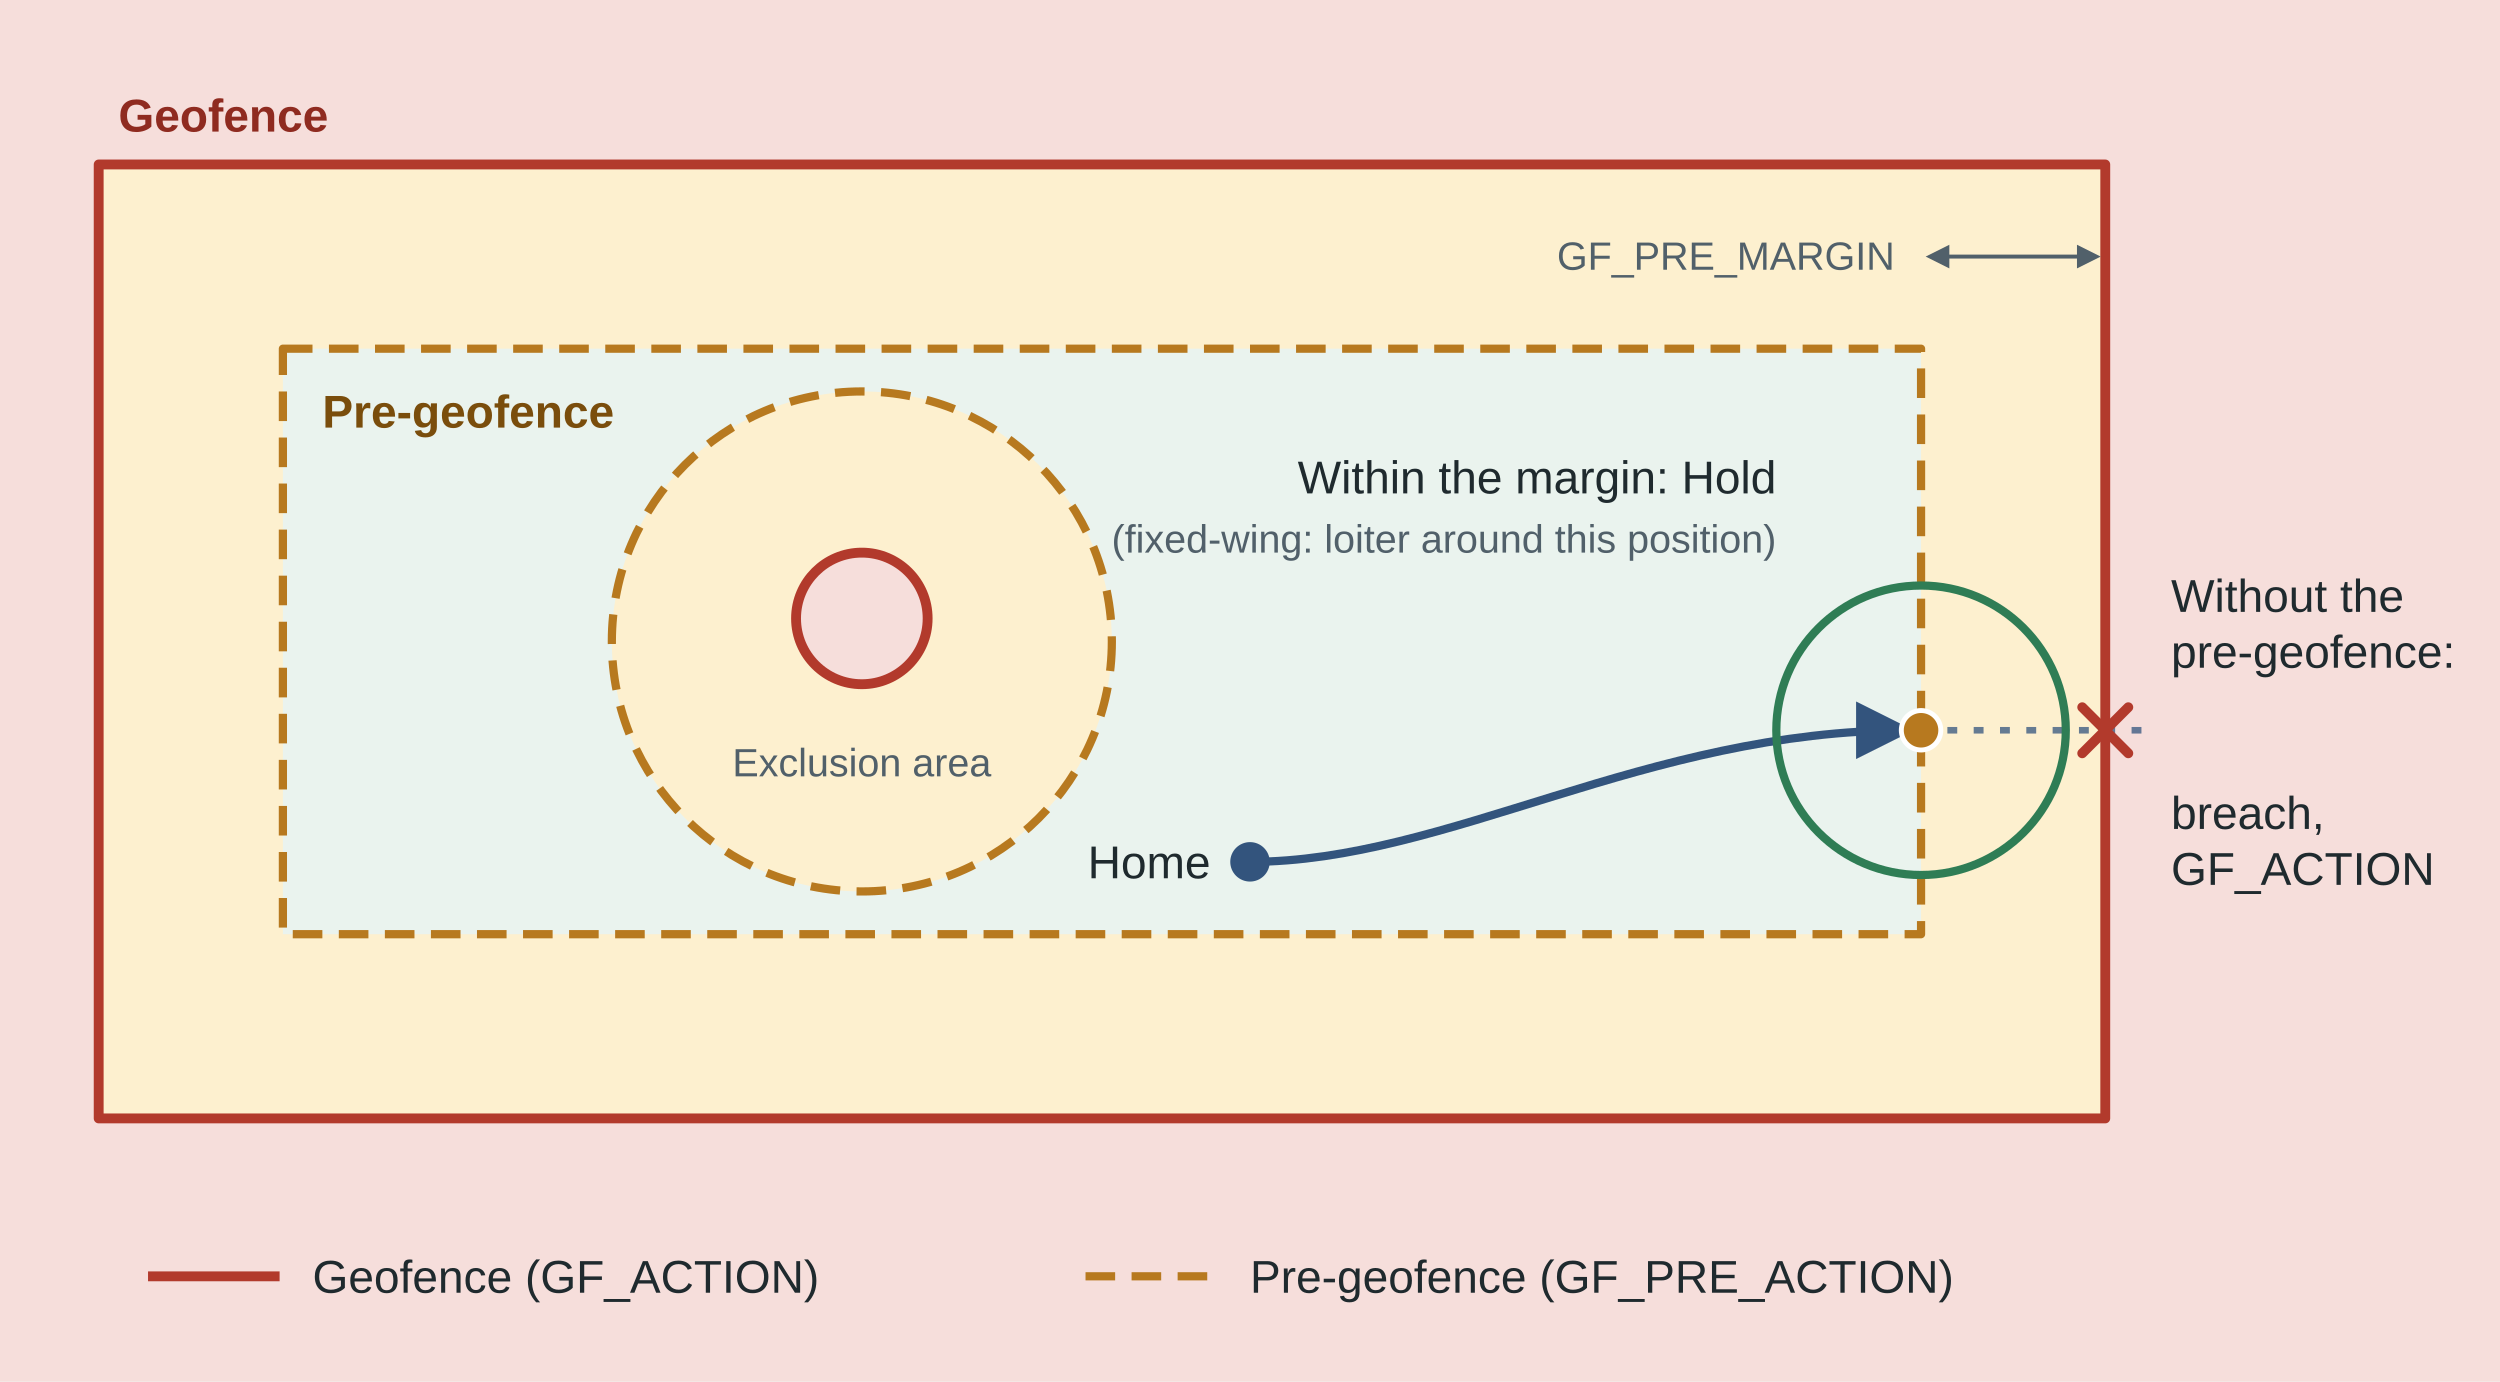
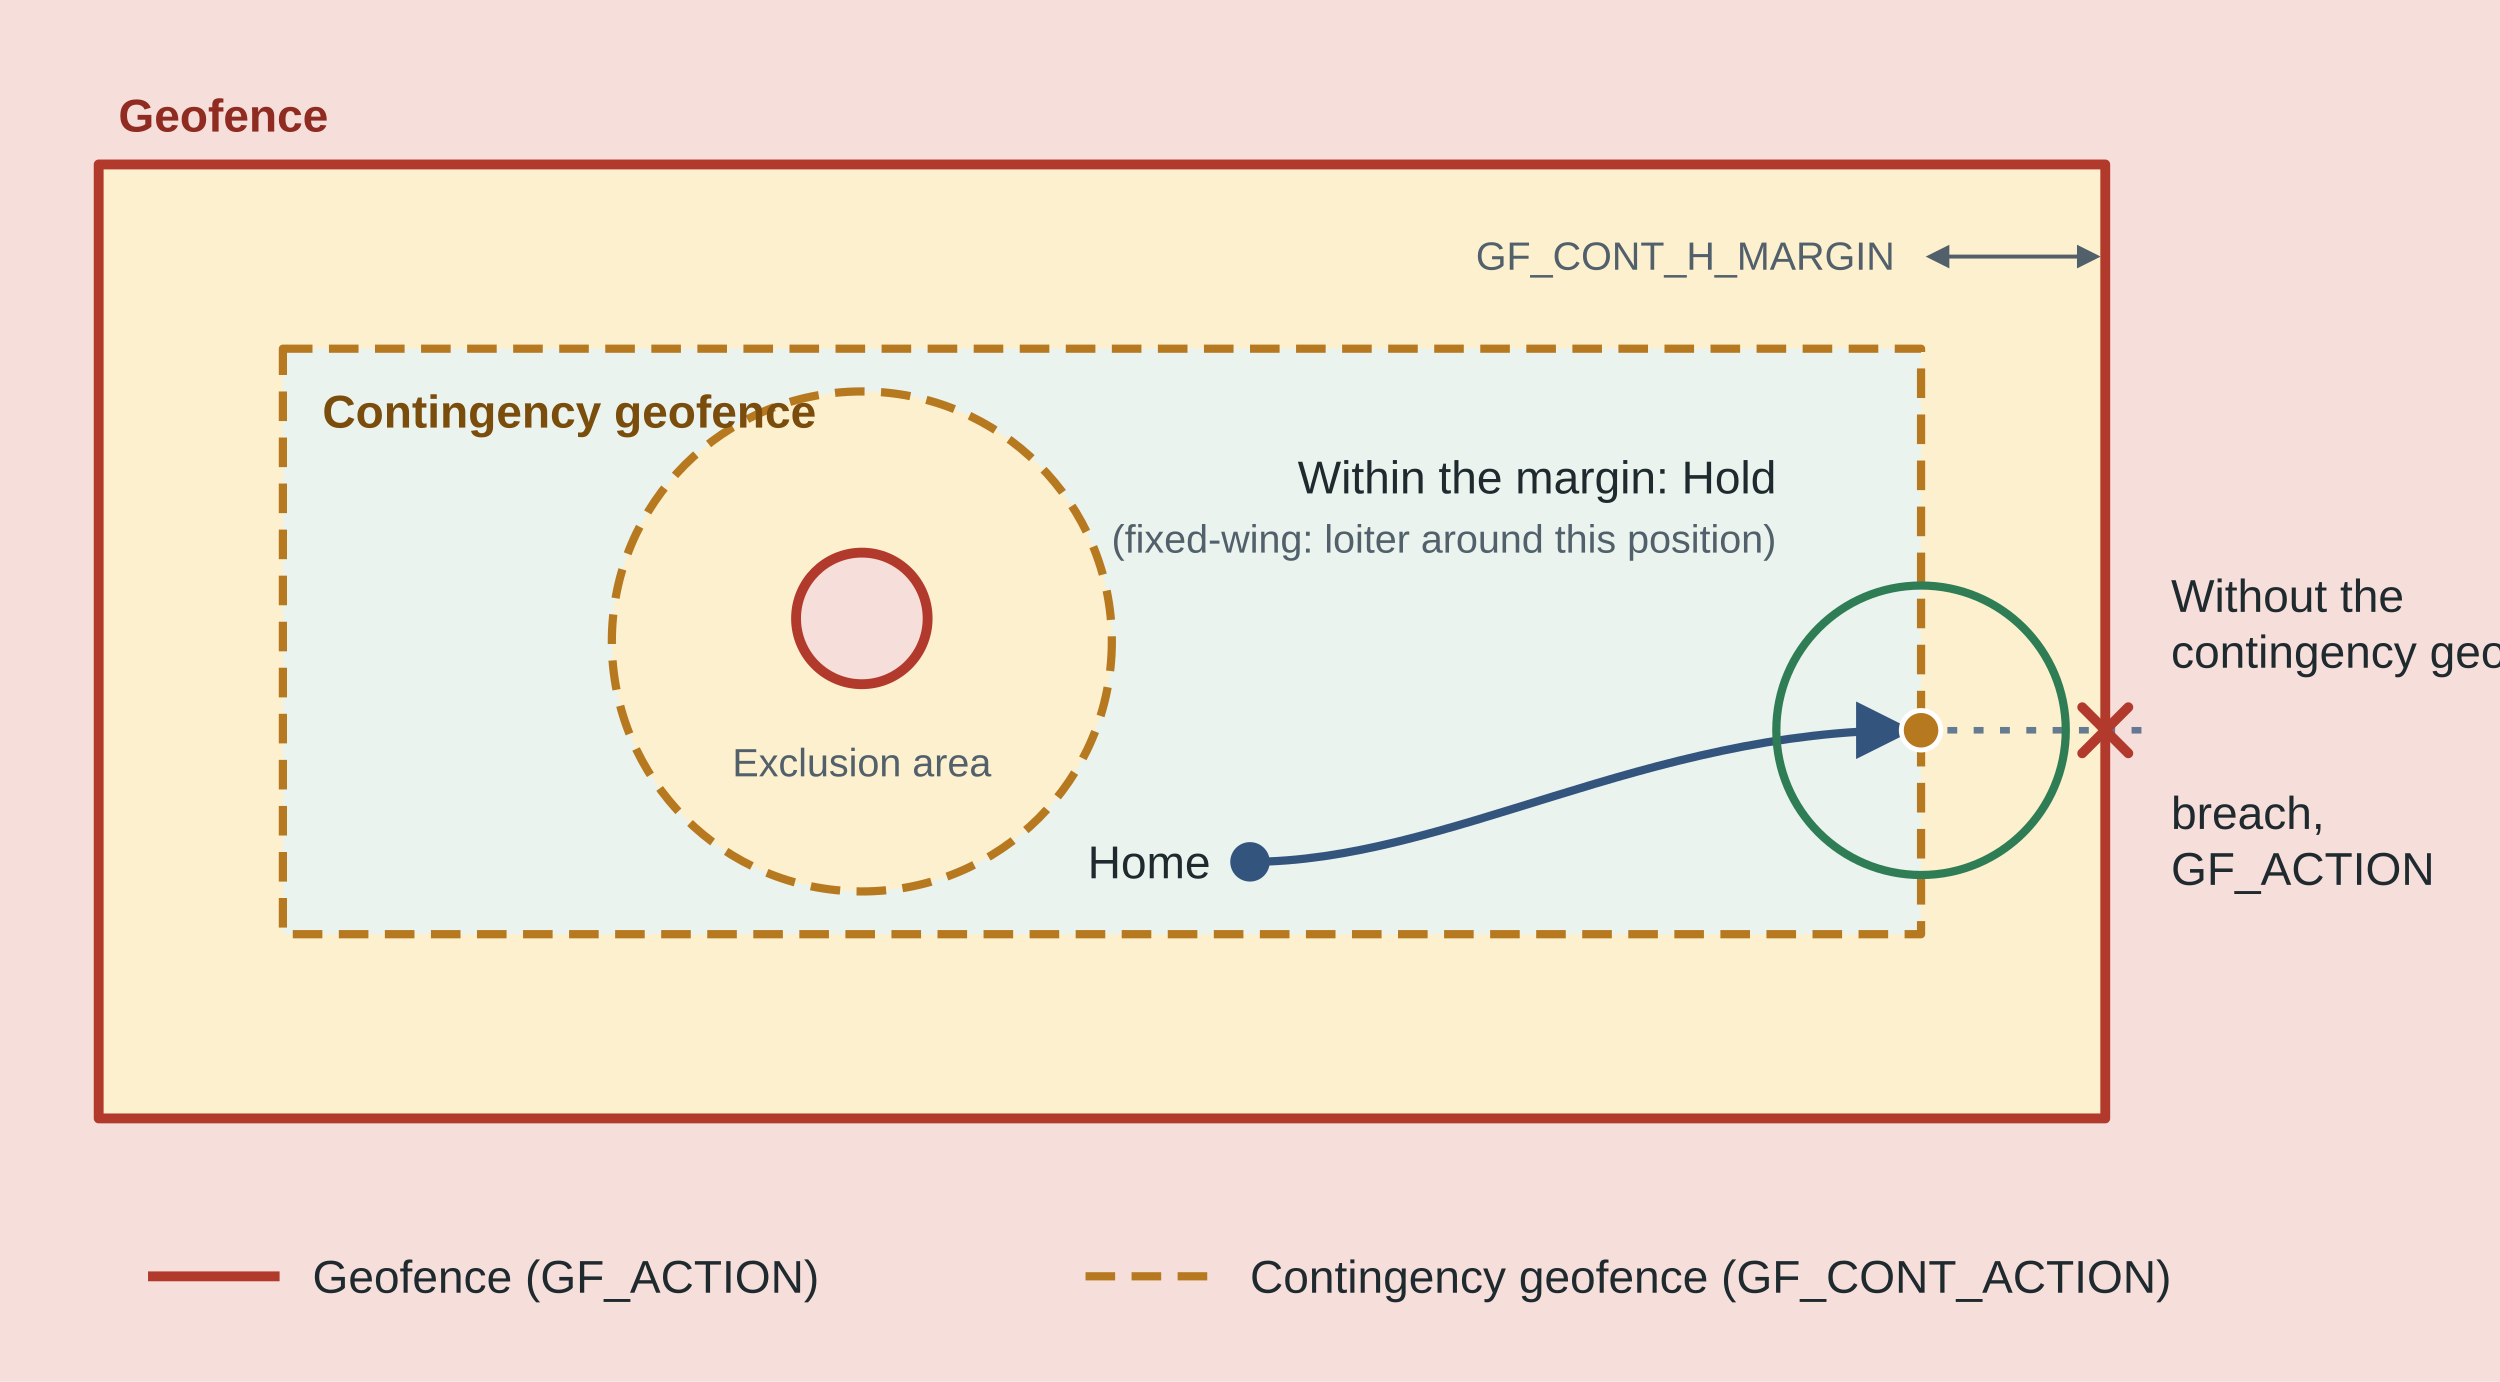
<svg xmlns="http://www.w3.org/2000/svg" viewBox="0 0 760 420" width="760" height="420" role="img" aria-labelledby="title desc">
  <style>
    text { font-family: "Helvetica Neue", Arial, sans-serif; font-size: 14px; fill: #1f2a2e; }
    .small { font-size: 12px; fill: #51606a; }
    .hard-text { fill: #8f2b20; font-weight: 600; }
    .pre-text { fill: #7a4d0c; font-weight: 600; }
    .outside { fill: #f6dedb; }
    .buffer { fill: #fdf0cf; }
    .inside { fill: #eaf3ee; }
    .hard { stroke: #b23a2c; stroke-width: 3; stroke-linejoin: round; }
    .pre { stroke: #b7791f; stroke-width: 2.5; stroke-dasharray: 9 5; stroke-linejoin: round; }
    .track { stroke: #33547d; stroke-width: 2.5; fill: none; }
    .avoided { stroke: #33547d; stroke-width: 2; stroke-dasharray: 3 5; fill: none; opacity: 0.75; }
    .orbit { stroke: #2f7d55; stroke-width: 2.5; fill: none; }
    .trigger { fill: #b7791f; stroke: #fff; stroke-width: 1.5; }
    .breach { stroke: #b23a2c; stroke-width: 3; stroke-linecap: round; }
    .home { fill: #33547d; }
    .dim { stroke: #51606a; stroke-width: 1.2; fill: none; }
  </style>
  <defs>
    <marker id="head" viewBox="0 0 10 10" refX="9" refY="5" markerWidth="7" markerHeight="7" orient="auto">
      <path d="M0 0 L10 5 L0 10 z" fill="#33547d" />
    </marker>
    <marker id="dim" viewBox="0 0 10 10" refX="5" refY="5" markerWidth="6" markerHeight="6" orient="auto-start-reverse">
      <path d="M0 0 L10 5 L0 10 z" fill="#51606a" />
    </marker>
  </defs>
  <rect class="outside" width="760" height="420" />
  <rect class="hard buffer" x="30" y="50" width="610" height="290" />
  <rect class="pre inside" x="86" y="106" width="498" height="178" />
  <circle class="pre buffer" cx="262" cy="195" r="76" />
  <circle class="hard outside" cx="262" cy="188" r="20" />
  <path class="avoided" d="M 584 222 L 652 222" />
  <path class="track" d="M 380 262 C 440 262 500 222 580 222" marker-end="url(#head)" />
  <circle class="orbit" cx="584" cy="222" r="44" />
  <circle class="home" cx="380" cy="262" r="6" />
  <circle class="trigger" cx="584" cy="222" r="6" />
  <path class="breach" d="M 633 215 L 647 229 M 647 215 L 633 229" />
  <line class="dim" x1="589" y1="78" x2="635" y2="78" marker-start="url(#dim)" marker-end="url(#dim)" />
-   <text class="small" x="576" y="82" text-anchor="end">GF_PRE_MARGIN</text>
+   <text class="small" x="576" y="82" text-anchor="end">GF_CONT_H_MARGIN</text>
  <text class="hard-text" x="36" y="40">Geofence</text>
-   <text class="pre-text" x="98" y="130">Pre-geofence</text>
+   <text class="pre-text" x="98" y="130">Contingency geofence</text>
  <text class="small" x="262" y="236" text-anchor="middle">Exclusion area</text>
  <text x="368" y="267" text-anchor="end">Home</text>
  <text x="540" y="150" text-anchor="end">Within the margin: Hold</text>
  <text class="small" x="540" y="168" text-anchor="end">(fixed-wing: loiter around this position)</text>
  <text x="660" y="186">Without the</text>
-   <text x="660" y="203">pre-geofence:</text>
+   <text x="660" y="203">contingency geofence:</text>
  <text x="660" y="252">breach,</text>
  <text x="660" y="269">GF_ACTION</text>
  <line class="hard" x1="45" y1="388" x2="85" y2="388" />
  <text x="95" y="393">Geofence (GF_ACTION)</text>
  <line class="pre" x1="330" y1="388" x2="370" y2="388" />
-   <text x="380" y="393">Pre-geofence (GF_PRE_ACTION)</text>
+   <text x="380" y="393">Contingency geofence (GF_CONT_ACTION)</text>
</svg>
